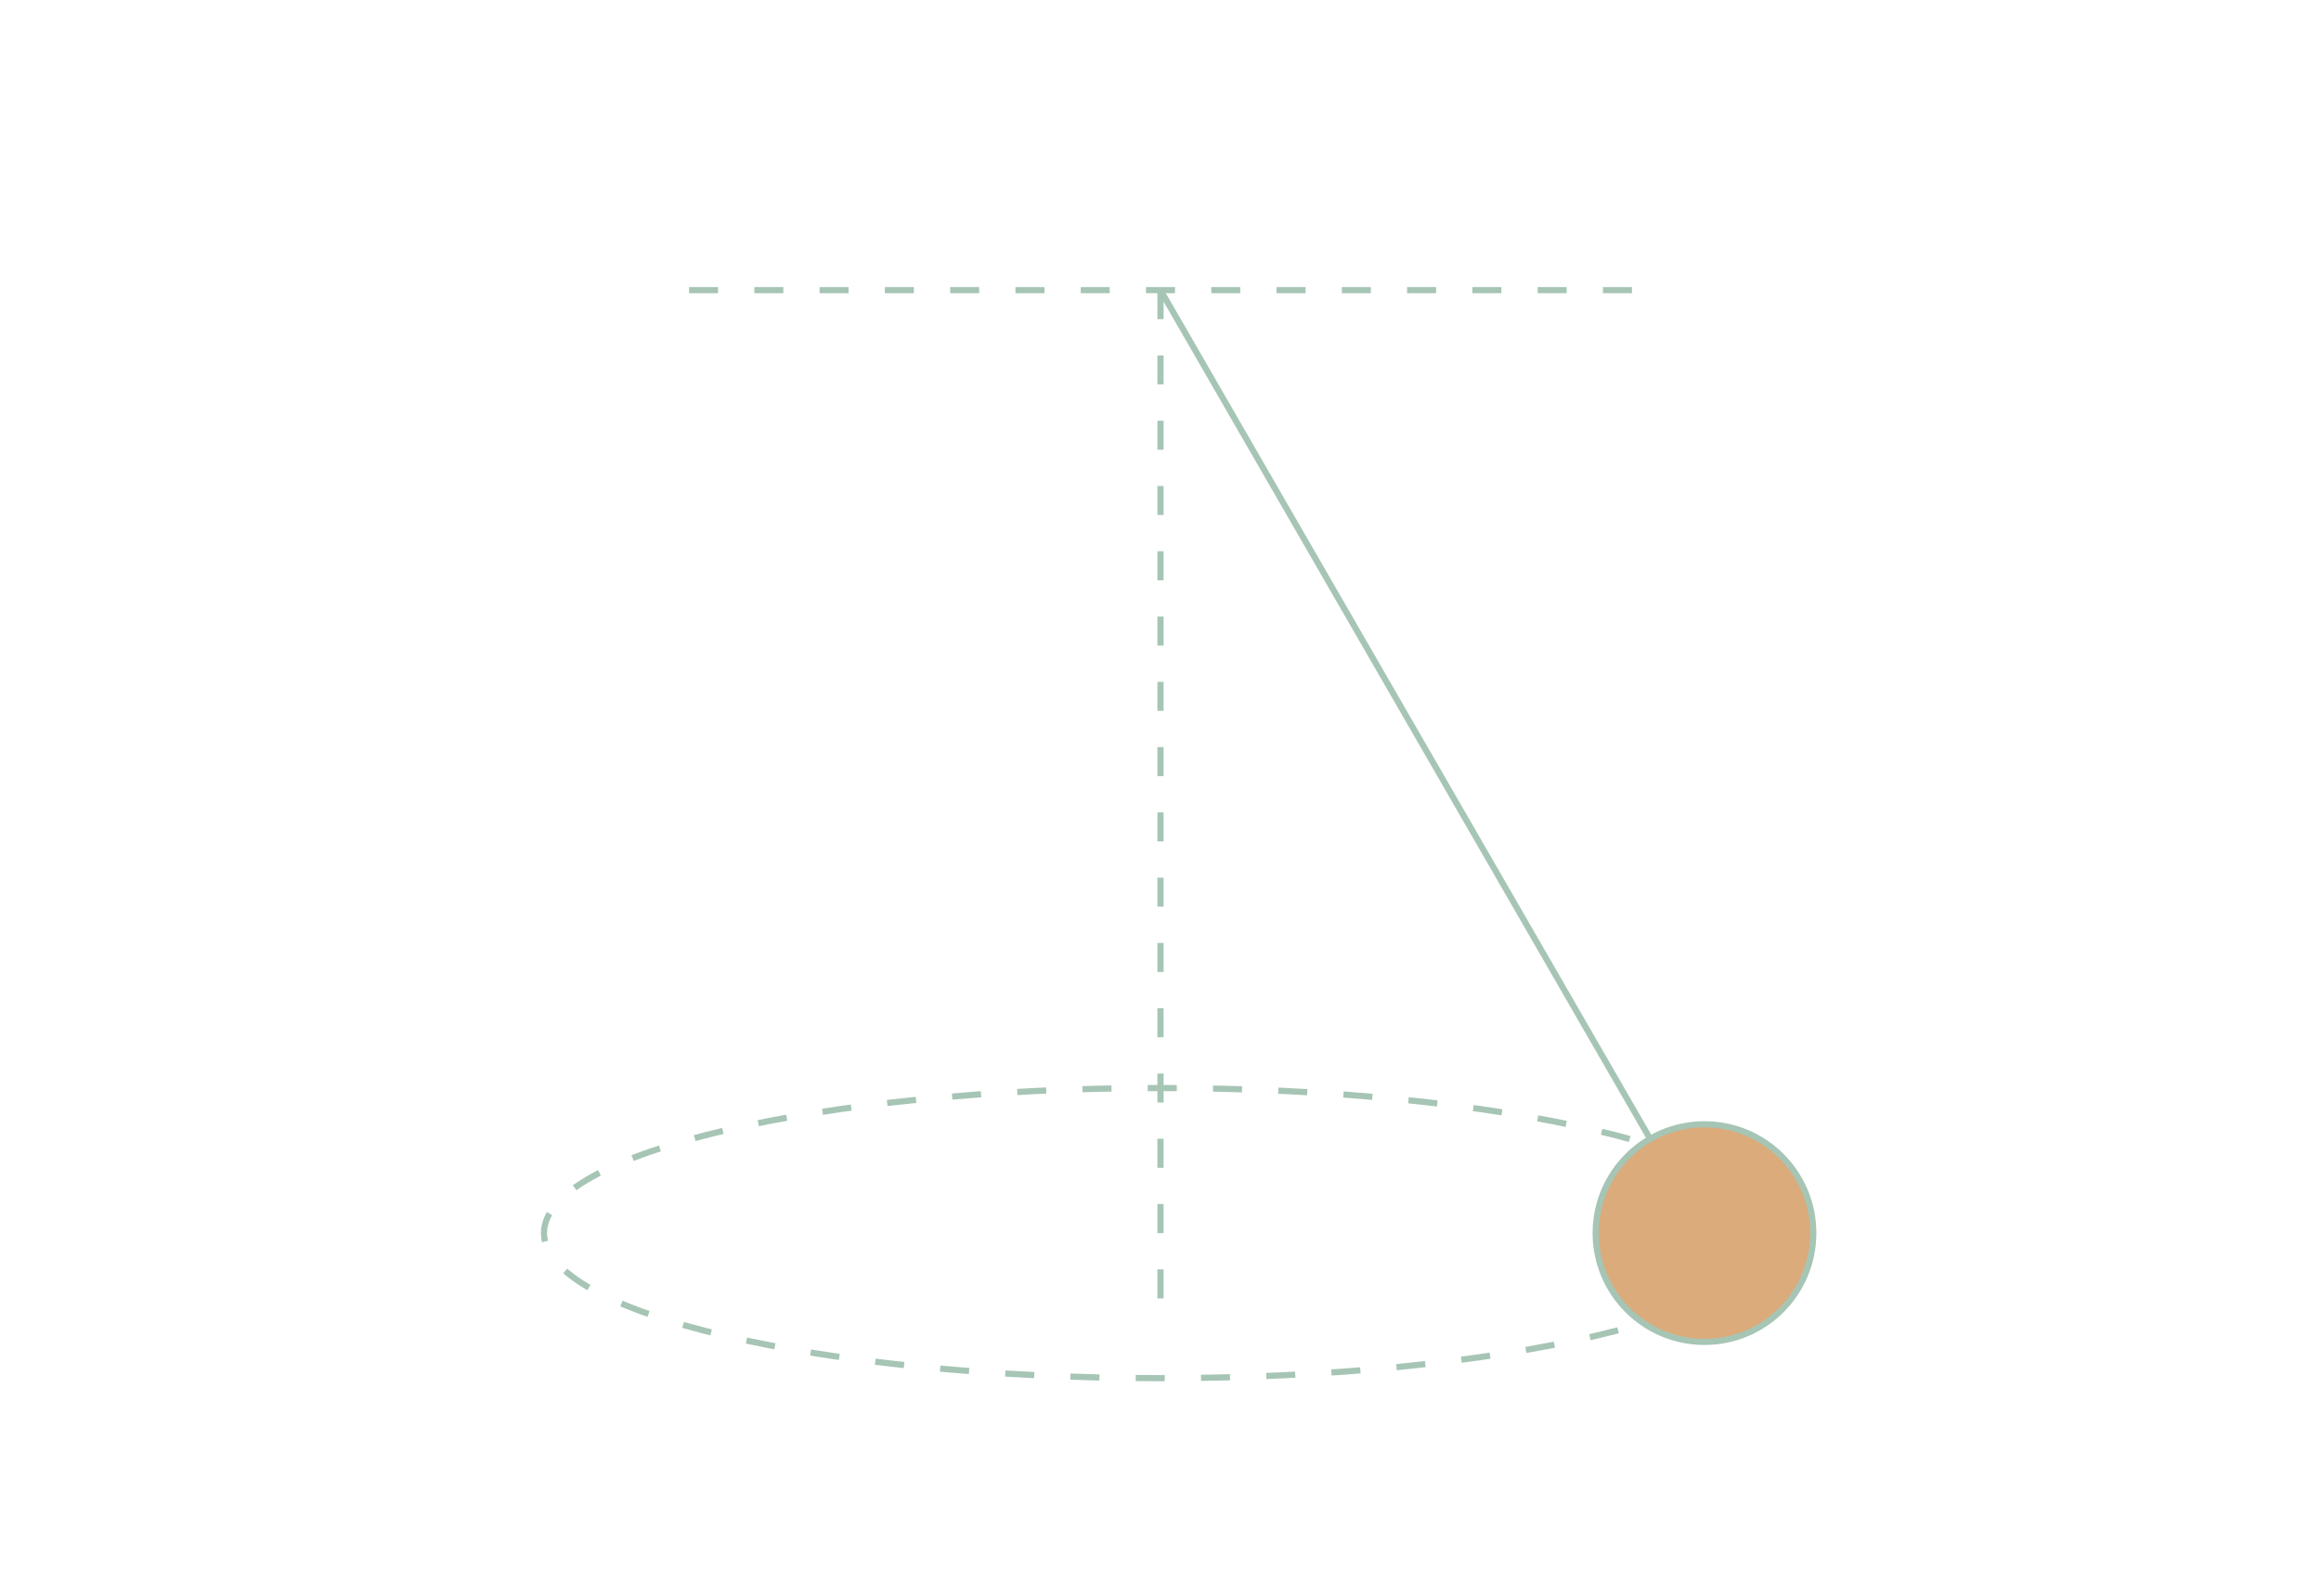
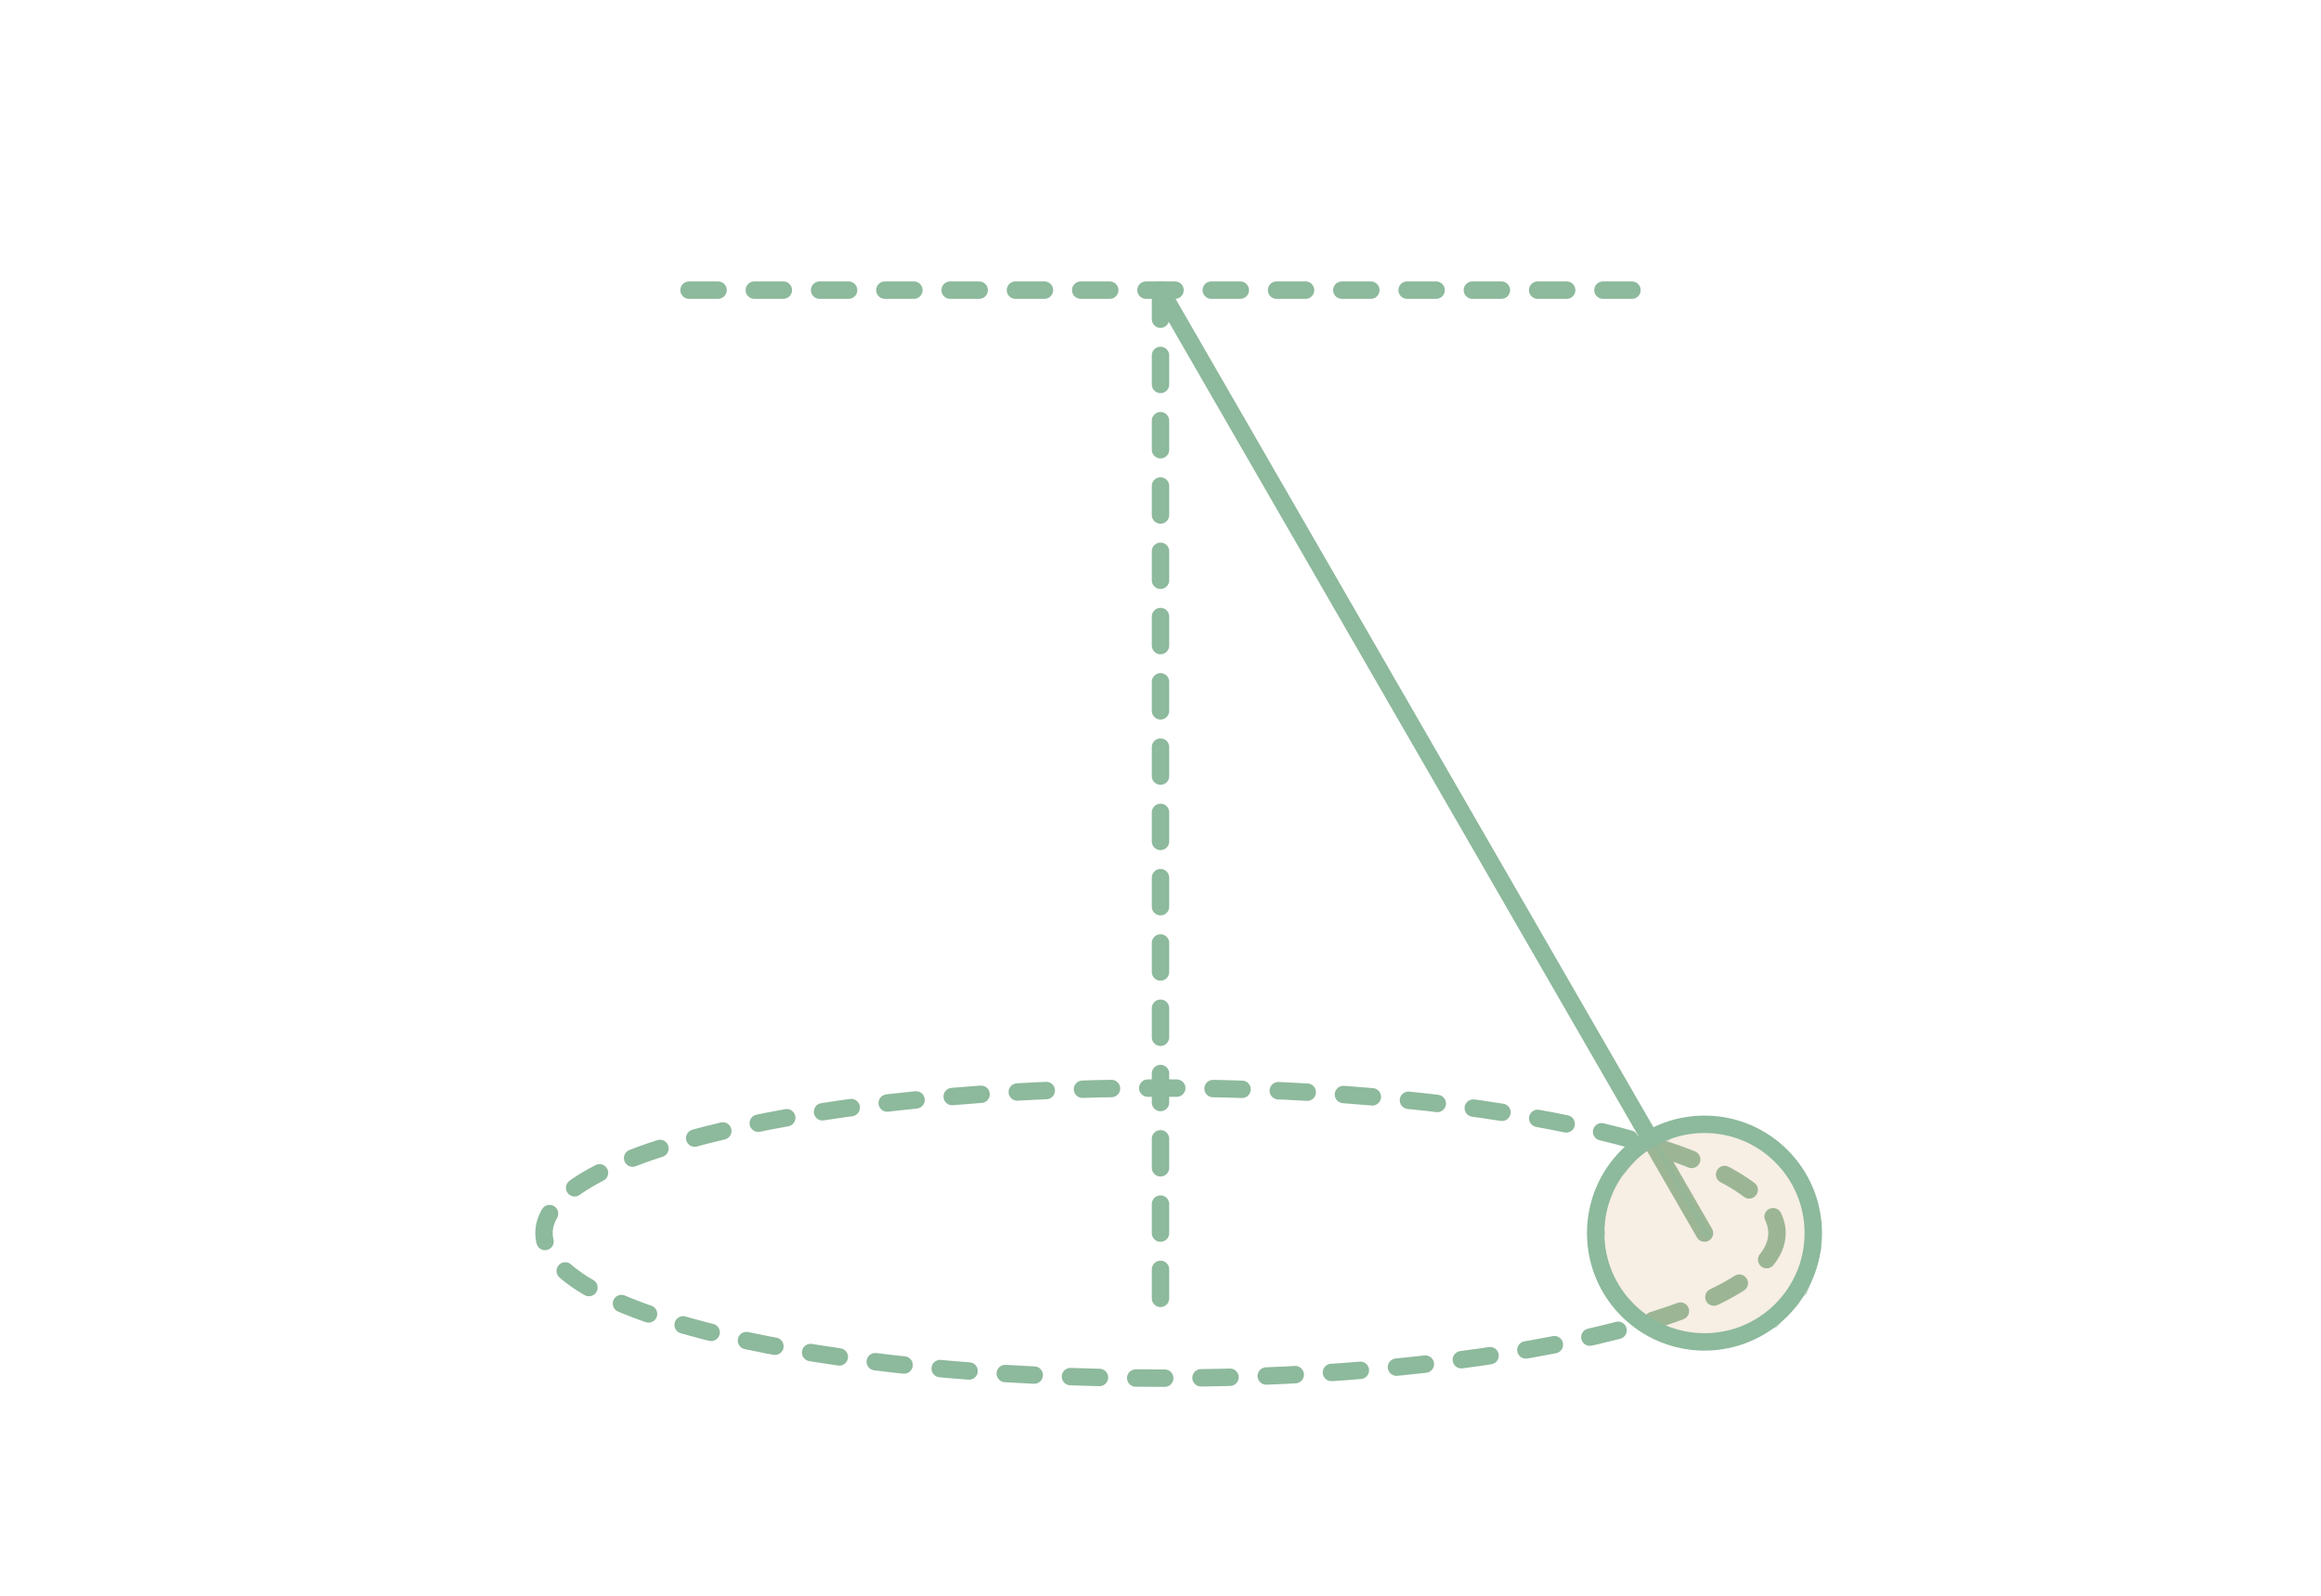
- <svg xmlns="http://www.w3.org/2000/svg" viewBox="0 0 320 220" fill="none" stroke="#a6c5b5" stroke-width=".85" stroke-linejoin="round">
-   <path d="M95 40h130M160 40v140" stroke-dasharray="4 5" />
-   <ellipse cx="160" cy="170" rx="85" ry="20" stroke-dasharray="4 5" />
-   <path d="M160 40l75 130" />
-   <circle cx="235" cy="170" r="15" fill="#dbab7b" />
+ <svg xmlns="http://www.w3.org/2000/svg" viewBox="0 0 320 220">
+   <path d="M95 40h130M160 40v140" fill="none" stroke="#8db99c" stroke-width="2.4" stroke-dasharray="4 5" stroke-linecap="round" stroke-linejoin="round" />
+   <ellipse cx="160" cy="170" rx="85" ry="20" fill="none" stroke="#8db99c" stroke-width="2.4" stroke-dasharray="4 5" stroke-linecap="round" stroke-linejoin="round" />
+   <path d="M160 40l75 130" fill="none" stroke="#8db99c" stroke-width="2.4" stroke-linecap="round" stroke-linejoin="round" />
+   <circle cx="235" cy="170" r="15" fill="#dbab7b" stroke="#8db99c" stroke-width="2.4" stroke-linecap="round" stroke-linejoin="round" fill-opacity=".2" />
+   <path d="M160 40l75 130" fill="none" stroke="#8db99c" stroke-width=".85" opacity=".4" transform="translate(.45 .3)" stroke-linecap="round" stroke-linejoin="round" />
+   <path d="M 250.00 170.00 L 250.24 171.89 L 249.07 173.45 L 248.96 175.95 L 248.30 177.86 L 246.46 178.81 L 245.80 180.35 L 244.35 182.30 L 242.05 183.12 L 241.02 183.41 L 239.01 184.50 L 236.53 185.31 L 235.35 184.85 L 233.07 184.48 L 230.73 184.76 L 229.67 184.17 L 227.43 182.62 L 225.54 181.71 L 224.83 181.04 L 222.93 179.18 L 221.76 177.05 L 221.59 175.83 L 220.25 174.30 L 219.97 171.73 L 220.44 169.65 L 219.79 168.38 L 220.45 166.36 L 221.54 163.85 L 221.61 162.39 L 223.14 161.32 L 224.74 159.36 L 225.44 157.66 L 227.64 157.18 L 229.53 156.53 L 230.67 155.22 L 233.28 154.83 L 235.18 155.38 L 236.52 155.30 L 239.20 155.07 L 240.83 156.11 L 242.09 157.46 L 244.51 157.99 L 245.59 158.98 L 246.54 161.11 L 248.41 162.84 L 248.74 163.91 L 249.20 165.89 L 250.32 168.46 L 250.00 170.00" fill="none" stroke="#8db99c" stroke-width=".85" opacity=".4" transform="translate(.45 .3)" stroke-linecap="round" stroke-linejoin="round" />
</svg>
